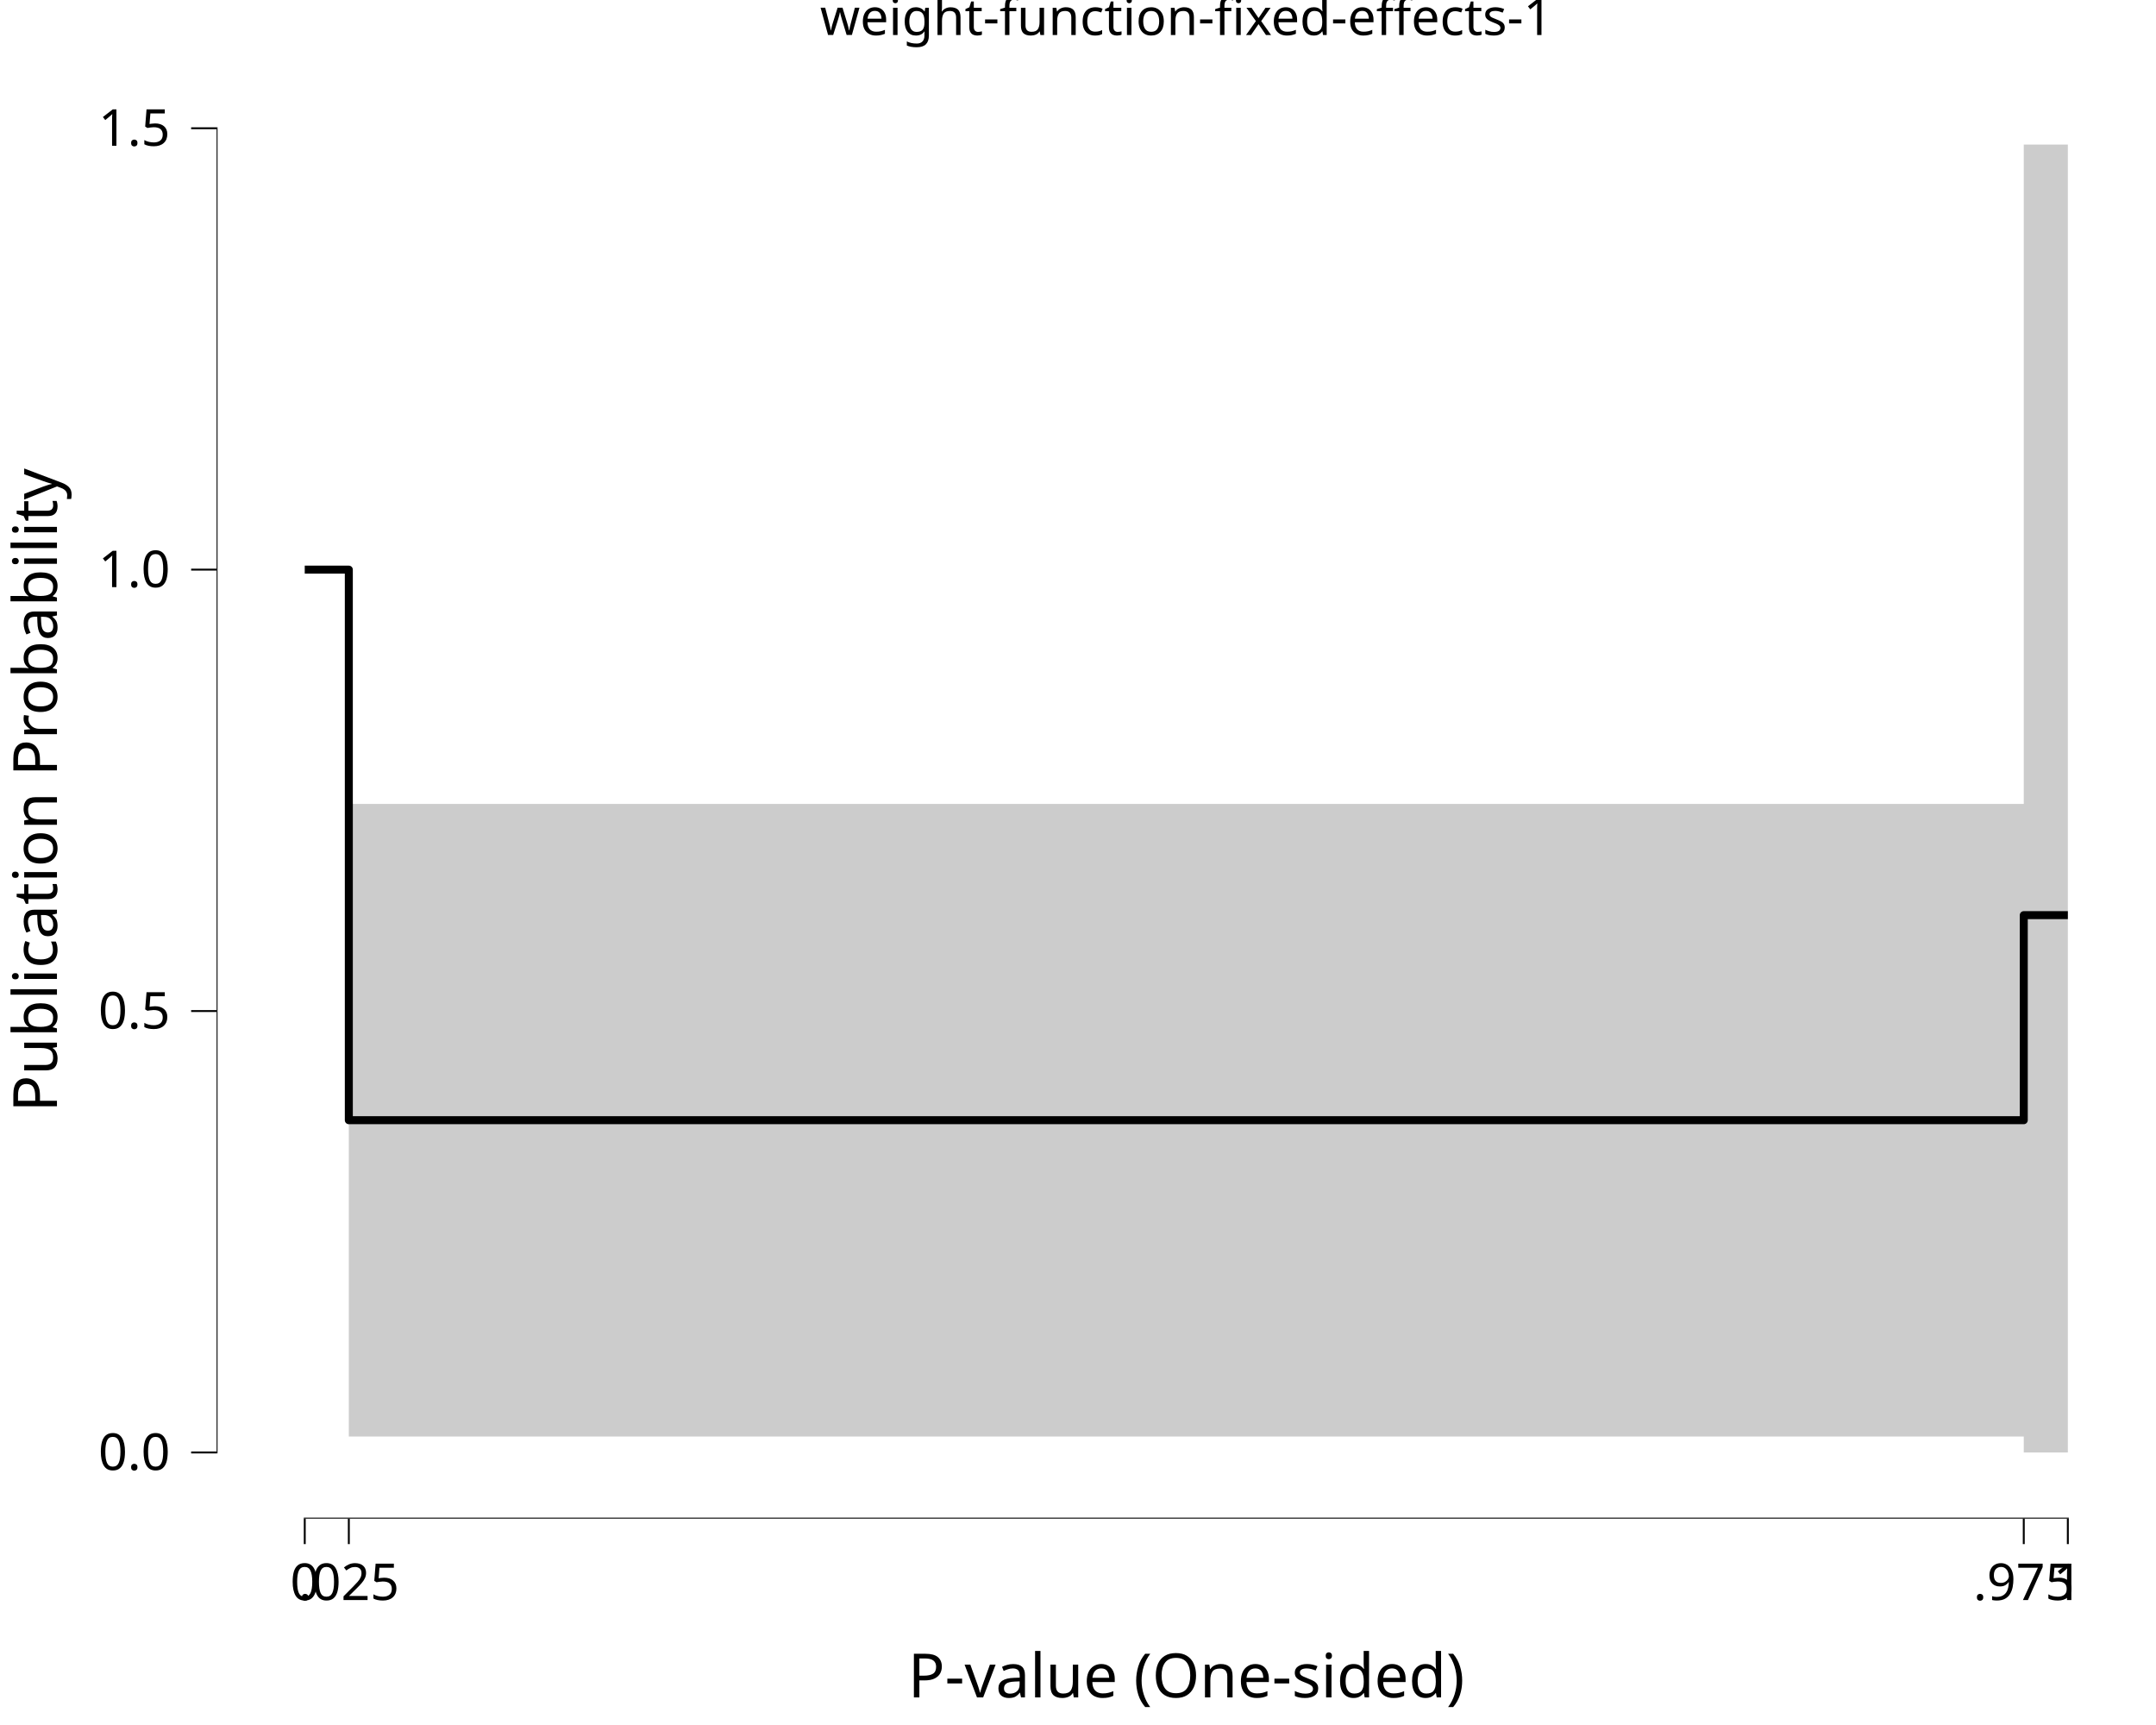
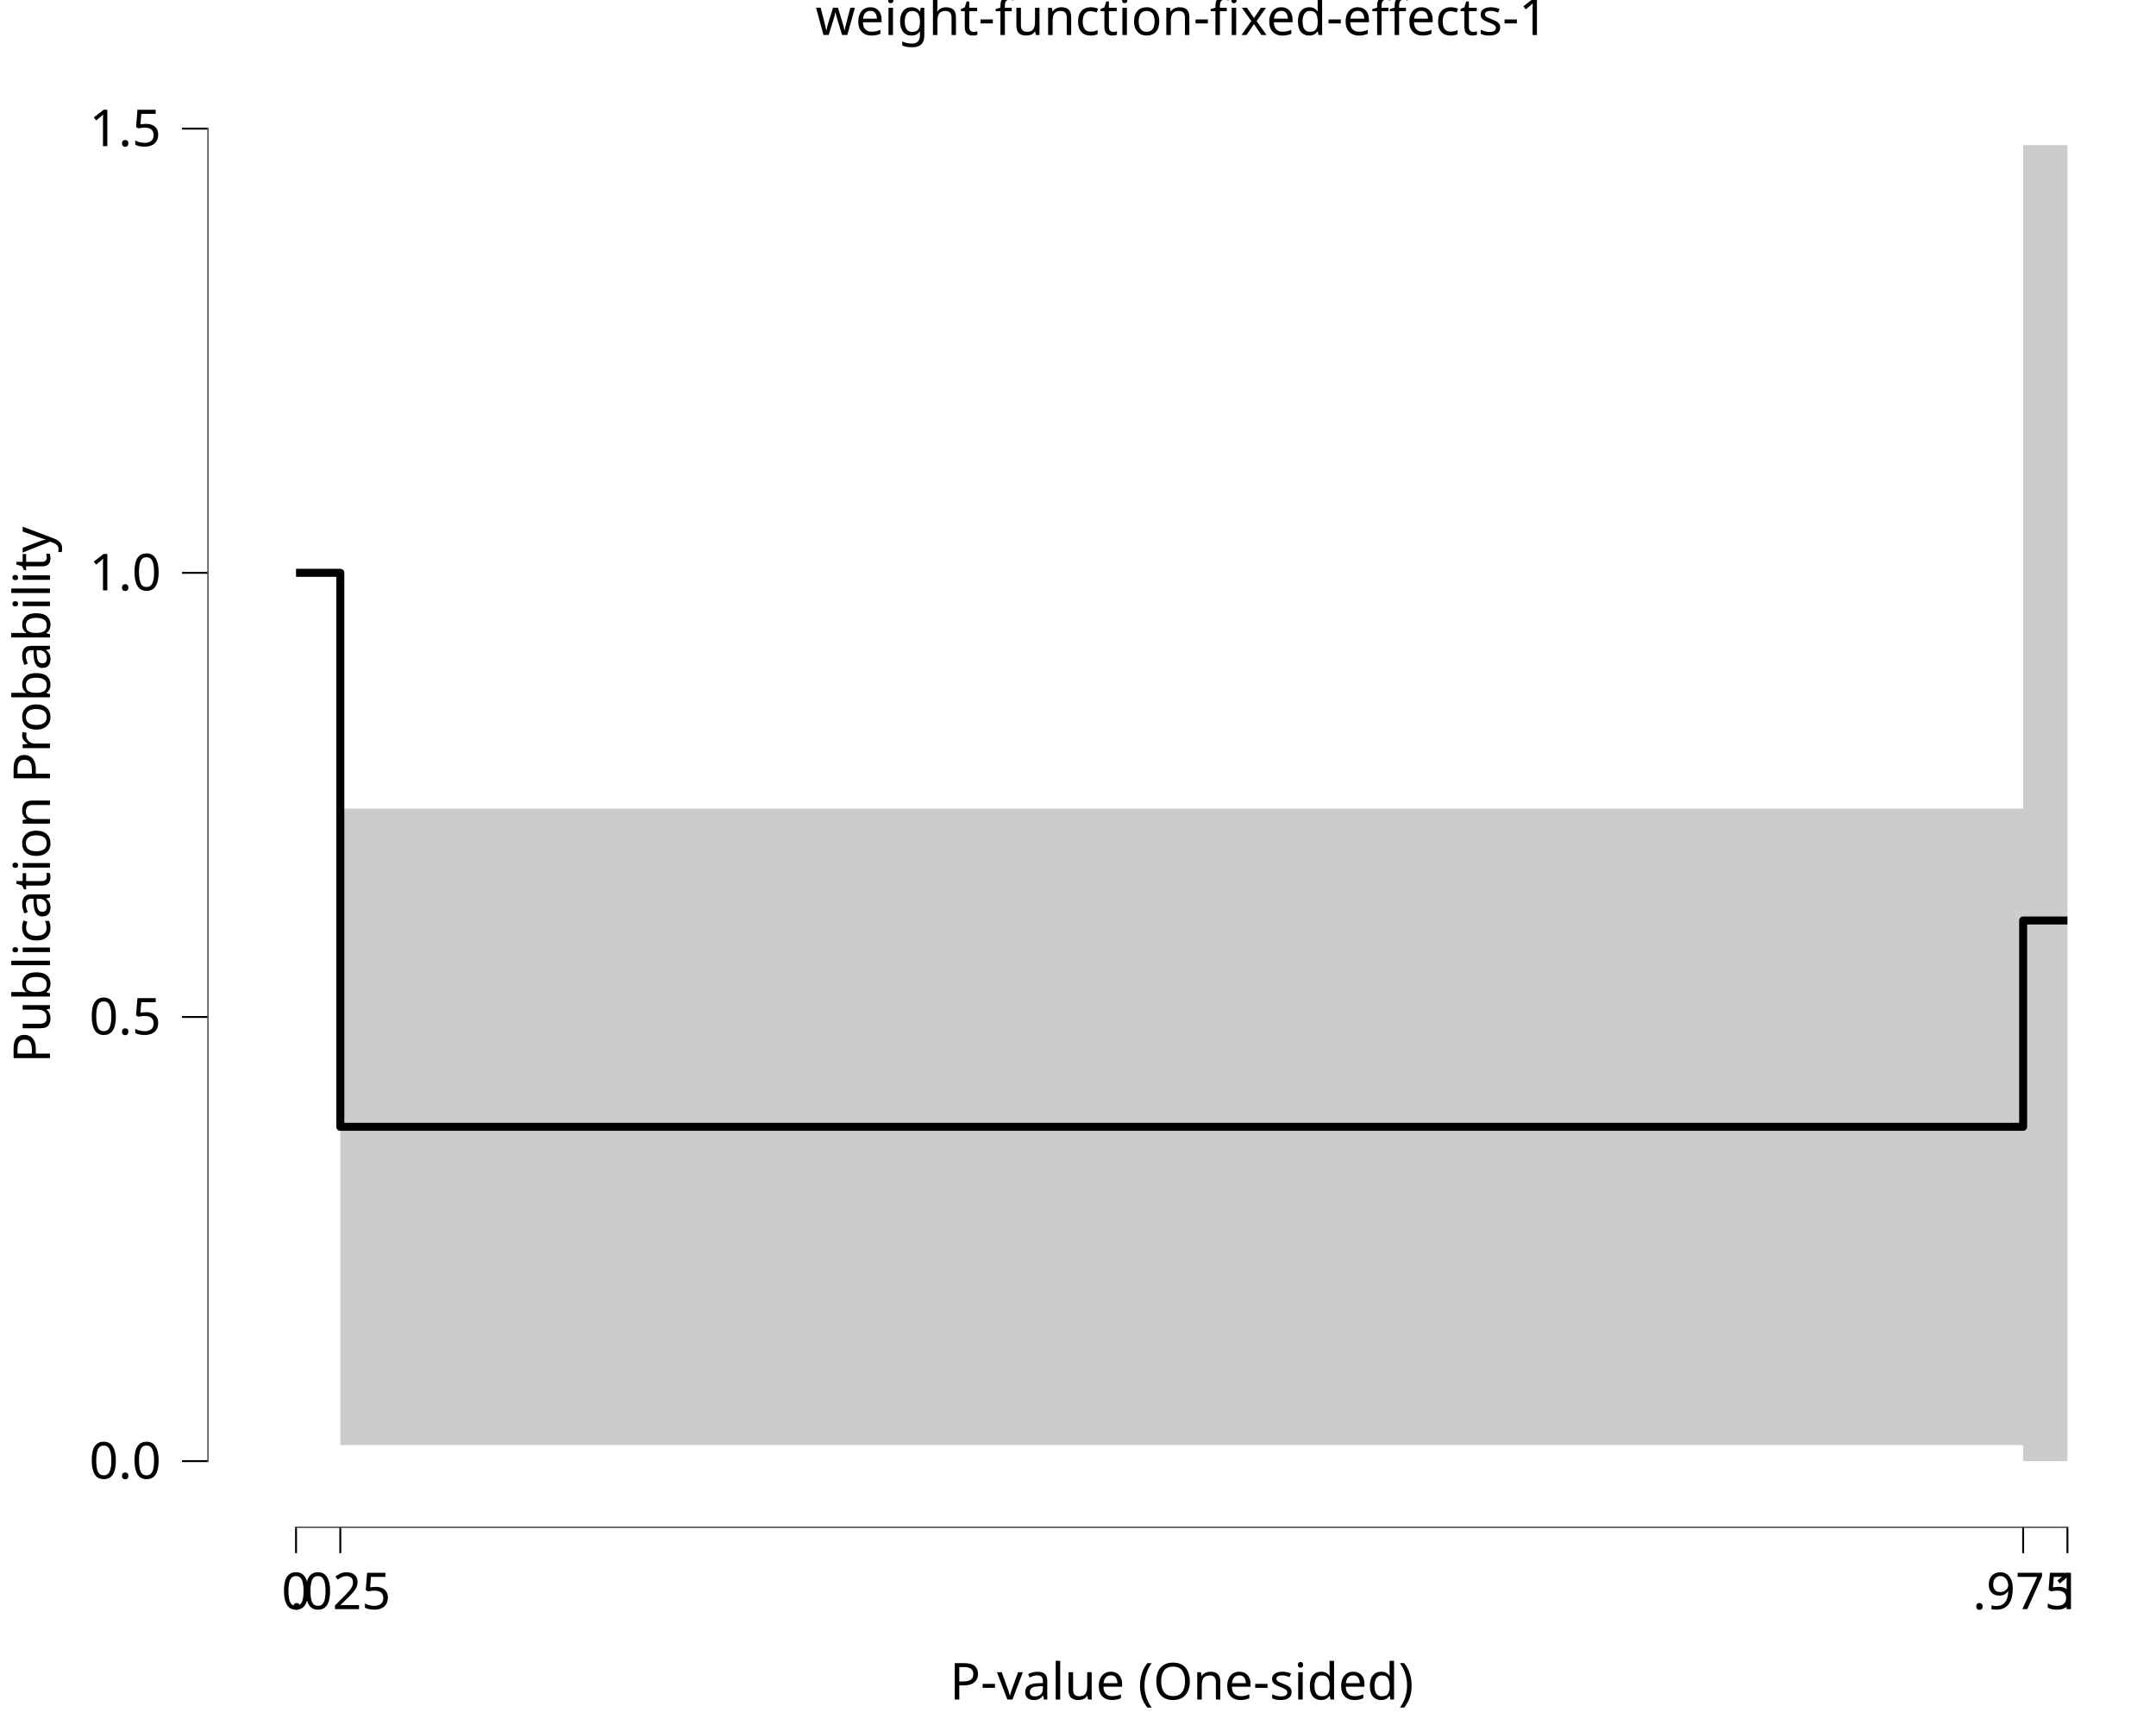
<svg xmlns="http://www.w3.org/2000/svg" class="svglite" data-engine-version="2.0" width="720.00pt" height="576.00pt" viewBox="0 0 720.00 576.00">
  <defs>
    <style type="text/css">
    .svglite line, .svglite polyline, .svglite polygon, .svglite path, .svglite rect, .svglite circle {
      fill: none;
      stroke: #000000;
      stroke-linecap: round;
      stroke-linejoin: round;
      stroke-miterlimit: 10.00;
    }
  </style>
  </defs>
  <rect width="100%" height="100%" style="stroke: none; fill: #FFFFFF;" />
  <defs>
    <clipPath id="cpMC4wMHw3MjAuMDB8MC4wMHw1NzYuMDA=">
      <rect x="0.00" y="0.00" width="720.00" height="576.00" />
    </clipPath>
  </defs>
  <g clip-path="url(#cpMC4wMHw3MjAuMDB8MC4wMHw1NzYuMDA=)">
    <rect x="0.00" y="0.00" width="720.00" height="576.00" style="stroke-width: 10.67; stroke: none;" />
  </g>
  <defs>
-     <clipPath id="cpNzIuMzN8NzIwLjAwfDIwLjcxfDUwNy4wOQ==">
-       <rect x="72.33" y="20.71" width="647.67" height="486.39" />
+     <clipPath id="cpNjkuMjh8NzIwLjAwfDIwLjcxfDUxMC4xNA==">
+       <rect x="69.28" y="20.71" width="650.72" height="489.43" />
    </clipPath>
  </defs>
-   <g clip-path="url(#cpNzIuMzN8NzIwLjAwfDIwLjcxfDUwNy4wOQ==)">
-     <rect x="72.33" y="20.71" width="647.67" height="486.39" style="stroke-width: 10.67; stroke: none;" />
-     <polygon points="101.77,190.21 116.49,190.21 116.49,479.67 675.84,479.67 675.84,484.99 690.56,484.99 690.56,48.27 675.84,48.27 675.84,268.44 116.49,268.44 116.49,190.21 101.77,190.21 " style="stroke-width: 1.07; stroke: none; fill: #CCCCCC;" />
-     <polyline points="101.77,190.21 116.49,190.21 116.49,374.05 675.84,374.05 675.84,305.58 690.56,305.58 " style="stroke-width: 2.67; stroke-linecap: butt;" />
-     <line x1="101.45" y1="507.09" x2="690.88" y2="507.09" style="stroke-width: 0.64; stroke-linecap: butt;" />
-     <line x1="72.33" y1="485.30" x2="72.33" y2="42.50" style="stroke-width: 0.64; stroke-linecap: butt;" />
-     <rect x="72.33" y="20.71" width="647.67" height="486.39" style="stroke-width: 0.00; stroke: none;" />
+   <g clip-path="url(#cpNjkuMjh8NzIwLjAwfDIwLjcxfDUxMC4xNA==)">
+     <rect x="69.28" y="20.71" width="650.72" height="489.43" style="stroke-width: 10.67; stroke: none;" />
+     <polygon points="98.86,191.27 113.65,191.27 113.65,482.54 675.63,482.54 675.63,487.89 690.42,487.89 690.42,48.45 675.63,48.45 675.63,269.99 113.65,269.99 113.65,191.27 98.86,191.27 " style="stroke-width: 1.07; stroke: none; fill: #CCCCCC;" />
+     <polyline points="98.86,191.27 113.65,191.27 113.65,376.26 675.63,376.26 675.63,307.37 690.42,307.37 " style="stroke-width: 2.67; stroke-linecap: butt;" />
+     <line x1="98.54" y1="510.14" x2="690.74" y2="510.14" style="stroke-width: 0.64; stroke-linecap: butt;" />
+     <line x1="69.28" y1="488.21" x2="69.28" y2="42.64" style="stroke-width: 0.64; stroke-linecap: butt;" />
+     <rect x="69.28" y="20.71" width="650.72" height="489.43" style="stroke-width: 0.00; stroke: none;" />
  </g>
  <g clip-path="url(#cpMC4wMHw3MjAuMDB8MC4wMHw1NzYuMDA=)">
-     <polyline points="72.33,507.09 72.33,20.71 " style="stroke-width: 0.00; stroke: none; stroke-linecap: butt;" />
-     <text x="56.85" y="490.84" text-anchor="end" style="font-size: 17.00px; font-family: sans;" textLength="23.63px" lengthAdjust="spacingAndGlyphs">0.0</text>
-     <text x="56.85" y="343.45" text-anchor="end" style="font-size: 17.00px; font-family: sans;" textLength="23.63px" lengthAdjust="spacingAndGlyphs">0.5</text>
-     <text x="56.85" y="196.06" text-anchor="end" style="font-size: 17.00px; font-family: sans;" textLength="23.63px" lengthAdjust="spacingAndGlyphs">1.0</text>
-     <text x="56.85" y="48.67" text-anchor="end" style="font-size: 17.00px; font-family: sans;" textLength="23.63px" lengthAdjust="spacingAndGlyphs">1.5</text>
-     <polyline points="63.83,484.99 72.33,484.99 " style="stroke-width: 0.64; stroke-linecap: butt;" />
-     <polyline points="63.83,337.60 72.33,337.60 " style="stroke-width: 0.64; stroke-linecap: butt;" />
-     <polyline points="63.83,190.21 72.33,190.21 " style="stroke-width: 0.64; stroke-linecap: butt;" />
-     <polyline points="63.83,42.82 72.33,42.82 " style="stroke-width: 0.64; stroke-linecap: butt;" />
-     <polyline points="72.33,507.09 720.00,507.09 " style="stroke-width: 0.00; stroke: none; stroke-linecap: butt;" />
-     <polyline points="101.77,515.60 101.77,507.09 " style="stroke-width: 0.64; stroke-linecap: butt;" />
-     <polyline points="116.49,515.60 116.49,507.09 " style="stroke-width: 0.64; stroke-linecap: butt;" />
-     <polyline points="675.84,515.60 675.84,507.09 " style="stroke-width: 0.64; stroke-linecap: butt;" />
-     <polyline points="690.56,515.60 690.56,507.09 " style="stroke-width: 0.64; stroke-linecap: butt;" />
-     <text x="101.77" y="534.27" text-anchor="middle" style="font-size: 17.00px; font-family: sans;" textLength="9.46px" lengthAdjust="spacingAndGlyphs">0</text>
-     <text x="116.49" y="534.27" text-anchor="middle" style="font-size: 17.00px; font-family: sans;" textLength="33.09px" lengthAdjust="spacingAndGlyphs">.025</text>
-     <text x="675.84" y="534.27" text-anchor="middle" style="font-size: 17.00px; font-family: sans;" textLength="33.09px" lengthAdjust="spacingAndGlyphs">.975</text>
-     <text x="690.56" y="534.27" text-anchor="middle" style="font-size: 17.00px; font-family: sans;" textLength="9.46px" lengthAdjust="spacingAndGlyphs">1</text>
-     <text x="396.16" y="566.78" text-anchor="middle" style="font-size: 20.40px; font-family: sans;" textLength="182.57px" lengthAdjust="spacingAndGlyphs">P-value (One-sided)</text>
-     <text transform="translate(19.02,263.90) rotate(-90)" text-anchor="middle" style="font-size: 20.40px; font-family: sans;" textLength="200.72px" lengthAdjust="spacingAndGlyphs">Publication Probability</text>
-     <text x="396.16" y="11.70" text-anchor="middle" style="font-size: 17.00px; font-family: sans;" textLength="226.80px" lengthAdjust="spacingAndGlyphs">weight-function-fixed-effects-1</text>
+     <polyline points="69.28,510.14 69.28,20.71 " style="stroke-width: 0.00; stroke: none; stroke-linecap: butt;" />
+     <text x="53.81" y="493.74" text-anchor="end" style="font-size: 17.00px; font-family: sans;" textLength="23.63px" lengthAdjust="spacingAndGlyphs">0.0</text>
+     <text x="53.81" y="345.43" text-anchor="end" style="font-size: 17.00px; font-family: sans;" textLength="23.63px" lengthAdjust="spacingAndGlyphs">0.5</text>
+     <text x="53.81" y="197.12" text-anchor="end" style="font-size: 17.00px; font-family: sans;" textLength="23.63px" lengthAdjust="spacingAndGlyphs">1.0</text>
+     <text x="53.81" y="48.80" text-anchor="end" style="font-size: 17.00px; font-family: sans;" textLength="23.63px" lengthAdjust="spacingAndGlyphs">1.5</text>
+     <polyline points="60.78,487.89 69.28,487.89 " style="stroke-width: 0.64; stroke-linecap: butt;" />
+     <polyline points="60.78,339.58 69.28,339.58 " style="stroke-width: 0.64; stroke-linecap: butt;" />
+     <polyline points="60.78,191.27 69.28,191.27 " style="stroke-width: 0.64; stroke-linecap: butt;" />
+     <polyline points="60.78,42.95 69.28,42.95 " style="stroke-width: 0.64; stroke-linecap: butt;" />
+     <polyline points="69.28,510.14 720.00,510.14 " style="stroke-width: 0.00; stroke: none; stroke-linecap: butt;" />
+     <polyline points="98.86,518.64 98.86,510.14 " style="stroke-width: 0.64; stroke-linecap: butt;" />
+     <polyline points="113.65,518.64 113.65,510.14 " style="stroke-width: 0.64; stroke-linecap: butt;" />
+     <polyline points="675.63,518.64 675.63,510.14 " style="stroke-width: 0.64; stroke-linecap: butt;" />
+     <polyline points="690.42,518.64 690.42,510.14 " style="stroke-width: 0.64; stroke-linecap: butt;" />
+     <text x="98.86" y="537.32" text-anchor="middle" style="font-size: 17.00px; font-family: sans;" textLength="9.46px" lengthAdjust="spacingAndGlyphs">0</text>
+     <text x="113.65" y="537.32" text-anchor="middle" style="font-size: 17.00px; font-family: sans;" textLength="33.09px" lengthAdjust="spacingAndGlyphs">.025</text>
+     <text x="675.63" y="537.32" text-anchor="middle" style="font-size: 17.00px; font-family: sans;" textLength="33.09px" lengthAdjust="spacingAndGlyphs">.975</text>
+     <text x="690.42" y="537.32" text-anchor="middle" style="font-size: 17.00px; font-family: sans;" textLength="9.46px" lengthAdjust="spacingAndGlyphs">1</text>
+     <text x="394.64" y="567.49" text-anchor="middle" style="font-size: 17.00px; font-family: sans;" textLength="152.14px" lengthAdjust="spacingAndGlyphs">P-value (One-sided)</text>
+     <text transform="translate(16.68,265.42) rotate(-90)" text-anchor="middle" style="font-size: 17.00px; font-family: sans;" textLength="167.27px" lengthAdjust="spacingAndGlyphs">Publication Probability</text>
+     <text x="394.64" y="11.70" text-anchor="middle" style="font-size: 17.00px; font-family: sans;" textLength="226.80px" lengthAdjust="spacingAndGlyphs">weight-function-fixed-effects-1</text>
  </g>
</svg>
